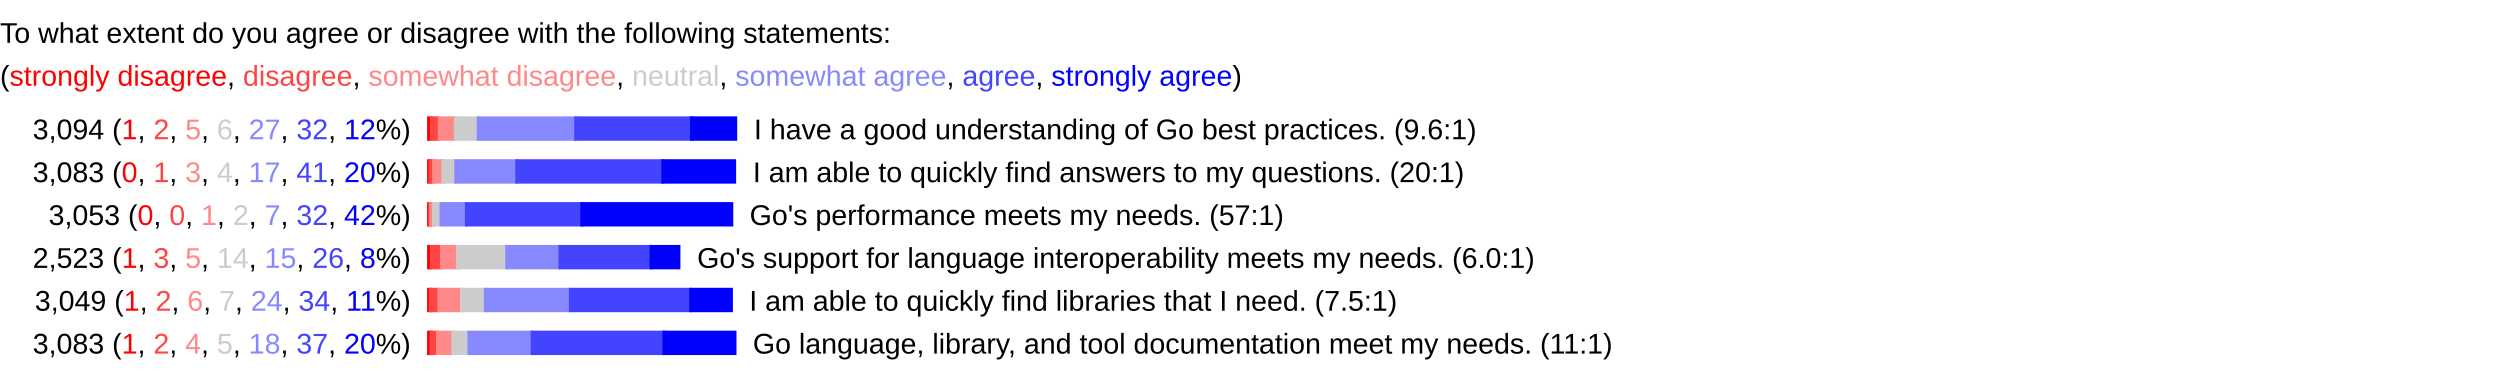
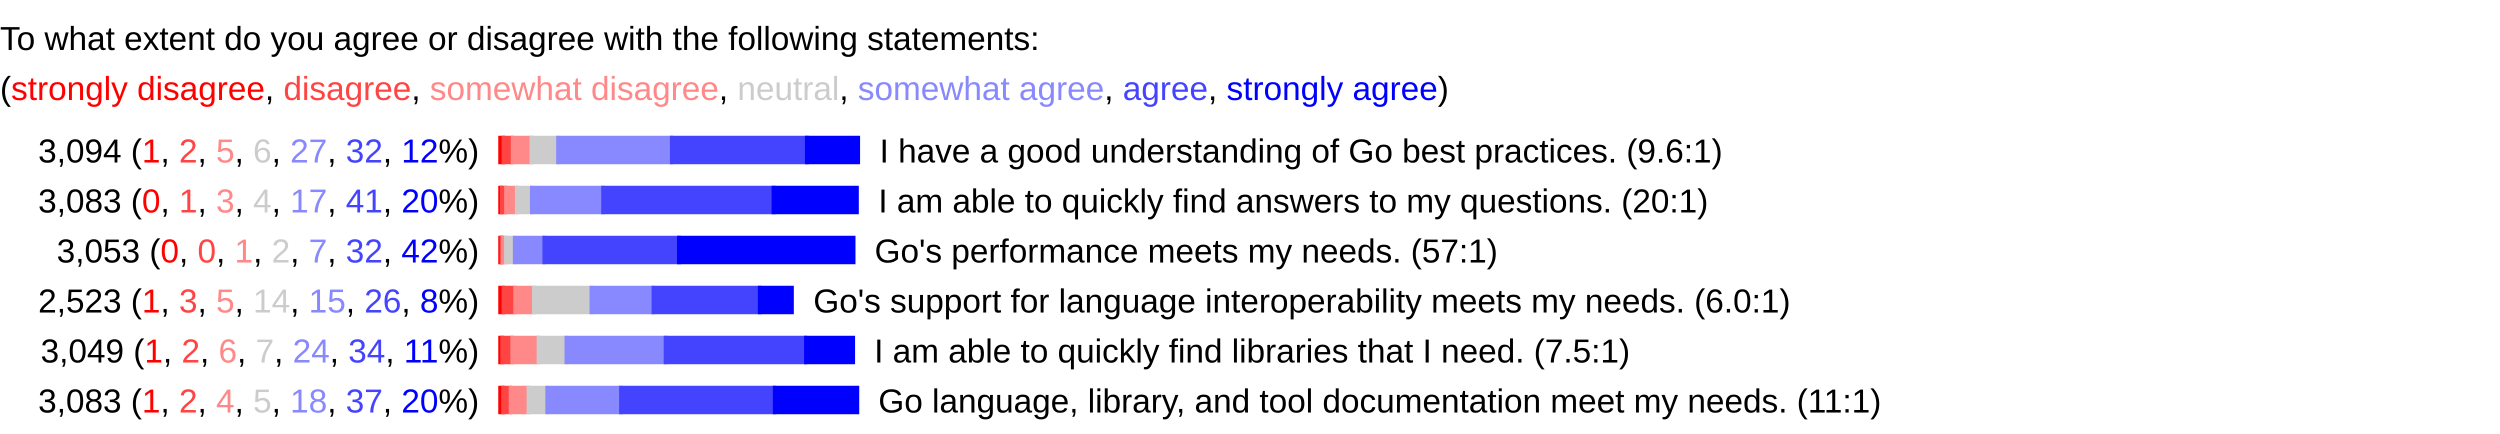
- <svg xmlns="http://www.w3.org/2000/svg" width="70.00em" height="10.40em" version="1.1">
+ <svg xmlns="http://www.w3.org/2000/svg" width="60.00em" height="10.40em" version="1.1">
  <defs>
    <style type="text/css">
      svg {
        font-family: "Helvetica Neue", Arial, sans-serif; /* Helvetica on Mac aka sans-serif has broken U+2007 */
      }
      tspan.size {
        font-size: 0.80em;
      }
      tspan.head {
        font-weight: bold;
      }
      tspan.paren {
        font-weight: normal !important;
      }
    </style>
  </defs>
  <text x="0.00em" y="1.20em" class="head">
    <tspan class="size">To what extent do you agree or disagree with the following statements:</tspan>
  </text>
  <text x="0.00em" y="2.40em">
    <tspan class="size">(<tspan fill="#ff0000">strongly disagree</tspan>, <tspan fill="#ff4444">disagree</tspan>, <tspan fill="#ff8888">somewhat disagree</tspan>, <tspan fill="#cccccc">neutral</tspan>, <tspan fill="#8888ff">somewhat agree</tspan>, <tspan fill="#4444ff">agree</tspan>, <tspan fill="#0000ff">strongly agree</tspan>)</tspan>
  </text>
  <rect x="12.00em" y="3.30em" width="0.08em" height="0.60em" stroke="#ff0000" fill="#ff0000" />
  <rect x="12.08em" y="3.30em" width="0.21em" height="0.60em" stroke="#ff4444" fill="#ff4444" />
  <rect x="12.30em" y="3.30em" width="0.46em" height="0.60em" stroke="#ff8888" fill="#ff8888" />
  <rect x="12.75em" y="3.30em" width="0.63em" height="0.60em" stroke="#cccccc" fill="#cccccc" />
  <rect x="13.39em" y="3.30em" width="2.73em" height="0.60em" stroke="#8888ff" fill="#8888ff" />
  <rect x="16.12em" y="3.30em" width="3.25em" height="0.60em" stroke="#4444ff" fill="#4444ff" />
  <rect x="19.36em" y="3.30em" width="1.24em" height="0.60em" stroke="#0000ff" fill="#0000ff" />
  <text x="11.50em" y="3.90em" text-anchor="end">
    <tspan class="size">3,094 (<tspan fill="#ff0000">1</tspan>, <tspan fill="#ff4444">2</tspan>, <tspan fill="#ff8888">5</tspan>, <tspan fill="#cccccc">6</tspan>, <tspan fill="#8888ff">27</tspan>, <tspan fill="#4444ff">32</tspan>, <tspan fill="#0000ff">12</tspan>%)</tspan>
  </text>
  <text x="21.11em" y="3.90em">
    <tspan class="size">I have a good understanding of Go best practices. (9.6:1)</tspan>
  </text>
  <rect x="12.00em" y="4.50em" width="0.04em" height="0.60em" stroke="#ff0000" fill="#ff0000" />
  <rect x="12.04em" y="4.50em" width="0.09em" height="0.60em" stroke="#ff4444" fill="#ff4444" />
  <rect x="12.14em" y="4.50em" width="0.26em" height="0.60em" stroke="#ff8888" fill="#ff8888" />
  <rect x="12.40em" y="4.50em" width="0.36em" height="0.60em" stroke="#cccccc" fill="#cccccc" />
  <rect x="12.76em" y="4.50em" width="1.71em" height="0.60em" stroke="#8888ff" fill="#8888ff" />
  <rect x="14.47em" y="4.50em" width="4.10em" height="0.60em" stroke="#4444ff" fill="#4444ff" />
  <rect x="18.56em" y="4.50em" width="2.01em" height="0.60em" stroke="#0000ff" fill="#0000ff" />
  <text x="11.50em" y="5.10em" text-anchor="end">
    <tspan class="size">3,083 (<tspan fill="#ff0000">0</tspan>, <tspan fill="#ff4444">1</tspan>, <tspan fill="#ff8888">3</tspan>, <tspan fill="#cccccc">4</tspan>, <tspan fill="#8888ff">17</tspan>, <tspan fill="#4444ff">41</tspan>, <tspan fill="#0000ff">20</tspan>%)</tspan>
  </text>
  <text x="21.08em" y="5.10em">
    <tspan class="size">I am able to quickly find answers to my questions. (20:1)</tspan>
  </text>
  <rect x="12.00em" y="5.70em" width="0.03em" height="0.60em" stroke="#ff0000" fill="#ff0000" />
  <rect x="12.03em" y="5.70em" width="0.03em" height="0.60em" stroke="#ff4444" fill="#ff4444" />
  <rect x="12.06em" y="5.70em" width="0.09em" height="0.60em" stroke="#ff8888" fill="#ff8888" />
  <rect x="12.14em" y="5.70em" width="0.21em" height="0.60em" stroke="#cccccc" fill="#cccccc" />
  <rect x="12.35em" y="5.70em" width="0.70em" height="0.60em" stroke="#8888ff" fill="#8888ff" />
  <rect x="13.06em" y="5.70em" width="3.24em" height="0.60em" stroke="#4444ff" fill="#4444ff" />
  <rect x="16.29em" y="5.70em" width="4.20em" height="0.60em" stroke="#0000ff" fill="#0000ff" />
  <text x="11.50em" y="6.30em" text-anchor="end">
    <tspan class="size">3,053 (<tspan fill="#ff0000">0</tspan>, <tspan fill="#ff4444">0</tspan>, <tspan fill="#ff8888">1</tspan>, <tspan fill="#cccccc">2</tspan>, <tspan fill="#8888ff">7</tspan>, <tspan fill="#4444ff">32</tspan>, <tspan fill="#0000ff">42</tspan>%)</tspan>
  </text>
  <text x="20.99em" y="6.30em">
    <tspan class="size">Go's performance meets my needs. (57:1)</tspan>
  </text>
  <rect x="12.00em" y="6.90em" width="0.08em" height="0.60em" stroke="#ff0000" fill="#ff0000" />
  <rect x="12.08em" y="6.90em" width="0.28em" height="0.60em" stroke="#ff4444" fill="#ff4444" />
  <rect x="12.36em" y="6.90em" width="0.45em" height="0.60em" stroke="#ff8888" fill="#ff8888" />
  <rect x="12.81em" y="6.90em" width="1.39em" height="0.60em" stroke="#cccccc" fill="#cccccc" />
  <rect x="14.19em" y="6.90em" width="1.48em" height="0.60em" stroke="#8888ff" fill="#8888ff" />
  <rect x="15.68em" y="6.90em" width="2.56em" height="0.60em" stroke="#4444ff" fill="#4444ff" />
  <rect x="18.23em" y="6.90em" width="0.78em" height="0.60em" stroke="#0000ff" fill="#0000ff" />
  <text x="11.50em" y="7.50em" text-anchor="end">
    <tspan class="size">2,523 (<tspan fill="#ff0000">1</tspan>, <tspan fill="#ff4444">3</tspan>, <tspan fill="#ff8888">5</tspan>, <tspan fill="#cccccc">14</tspan>, <tspan fill="#8888ff">15</tspan>, <tspan fill="#4444ff">26</tspan>, <tspan fill="#0000ff">8</tspan>%)</tspan>
  </text>
  <text x="19.52em" y="7.50em">
    <tspan class="size">Go's support for language interoperability meets my needs. (6.0:1)</tspan>
  </text>
  <rect x="12.00em" y="8.10em" width="0.05em" height="0.60em" stroke="#ff0000" fill="#ff0000" />
  <rect x="12.05em" y="8.10em" width="0.24em" height="0.60em" stroke="#ff4444" fill="#ff4444" />
  <rect x="12.29em" y="8.10em" width="0.63em" height="0.60em" stroke="#ff8888" fill="#ff8888" />
  <rect x="12.92em" y="8.10em" width="0.67em" height="0.60em" stroke="#cccccc" fill="#cccccc" />
  <rect x="13.59em" y="8.10em" width="2.39em" height="0.60em" stroke="#8888ff" fill="#8888ff" />
  <rect x="15.97em" y="8.10em" width="3.36em" height="0.60em" stroke="#4444ff" fill="#4444ff" />
  <rect x="19.34em" y="8.10em" width="1.14em" height="0.60em" stroke="#0000ff" fill="#0000ff" />
  <text x="11.50em" y="8.70em" text-anchor="end">
    <tspan class="size">3,049 (<tspan fill="#ff0000">1</tspan>, <tspan fill="#ff4444">2</tspan>, <tspan fill="#ff8888">6</tspan>, <tspan fill="#cccccc">7</tspan>, <tspan fill="#8888ff">24</tspan>, <tspan fill="#4444ff">34</tspan>, <tspan fill="#0000ff">11</tspan>%)</tspan>
  </text>
  <text x="20.98em" y="8.70em">
    <tspan class="size">I am able to quickly find libraries that I need. (7.5:1)</tspan>
  </text>
  <rect x="12.00em" y="9.30em" width="0.07em" height="0.60em" stroke="#ff0000" fill="#ff0000" />
  <rect x="12.07em" y="9.30em" width="0.18em" height="0.60em" stroke="#ff4444" fill="#ff4444" />
  <rect x="12.25em" y="9.30em" width="0.43em" height="0.60em" stroke="#ff8888" fill="#ff8888" />
  <rect x="12.68em" y="9.30em" width="0.45em" height="0.60em" stroke="#cccccc" fill="#cccccc" />
  <rect x="13.13em" y="9.30em" width="1.77em" height="0.60em" stroke="#8888ff" fill="#8888ff" />
  <rect x="14.90em" y="9.30em" width="3.69em" height="0.60em" stroke="#4444ff" fill="#4444ff" />
  <rect x="18.59em" y="9.30em" width="1.99em" height="0.60em" stroke="#0000ff" fill="#0000ff" />
  <text x="11.50em" y="9.90em" text-anchor="end">
    <tspan class="size">3,083 (<tspan fill="#ff0000">1</tspan>, <tspan fill="#ff4444">2</tspan>, <tspan fill="#ff8888">4</tspan>, <tspan fill="#cccccc">5</tspan>, <tspan fill="#8888ff">18</tspan>, <tspan fill="#4444ff">37</tspan>, <tspan fill="#0000ff">20</tspan>%)</tspan>
  </text>
  <text x="21.08em" y="9.90em">
    <tspan class="size">Go language, library, and tool documentation meet my needs. (11:1)</tspan>
  </text>
</svg>
